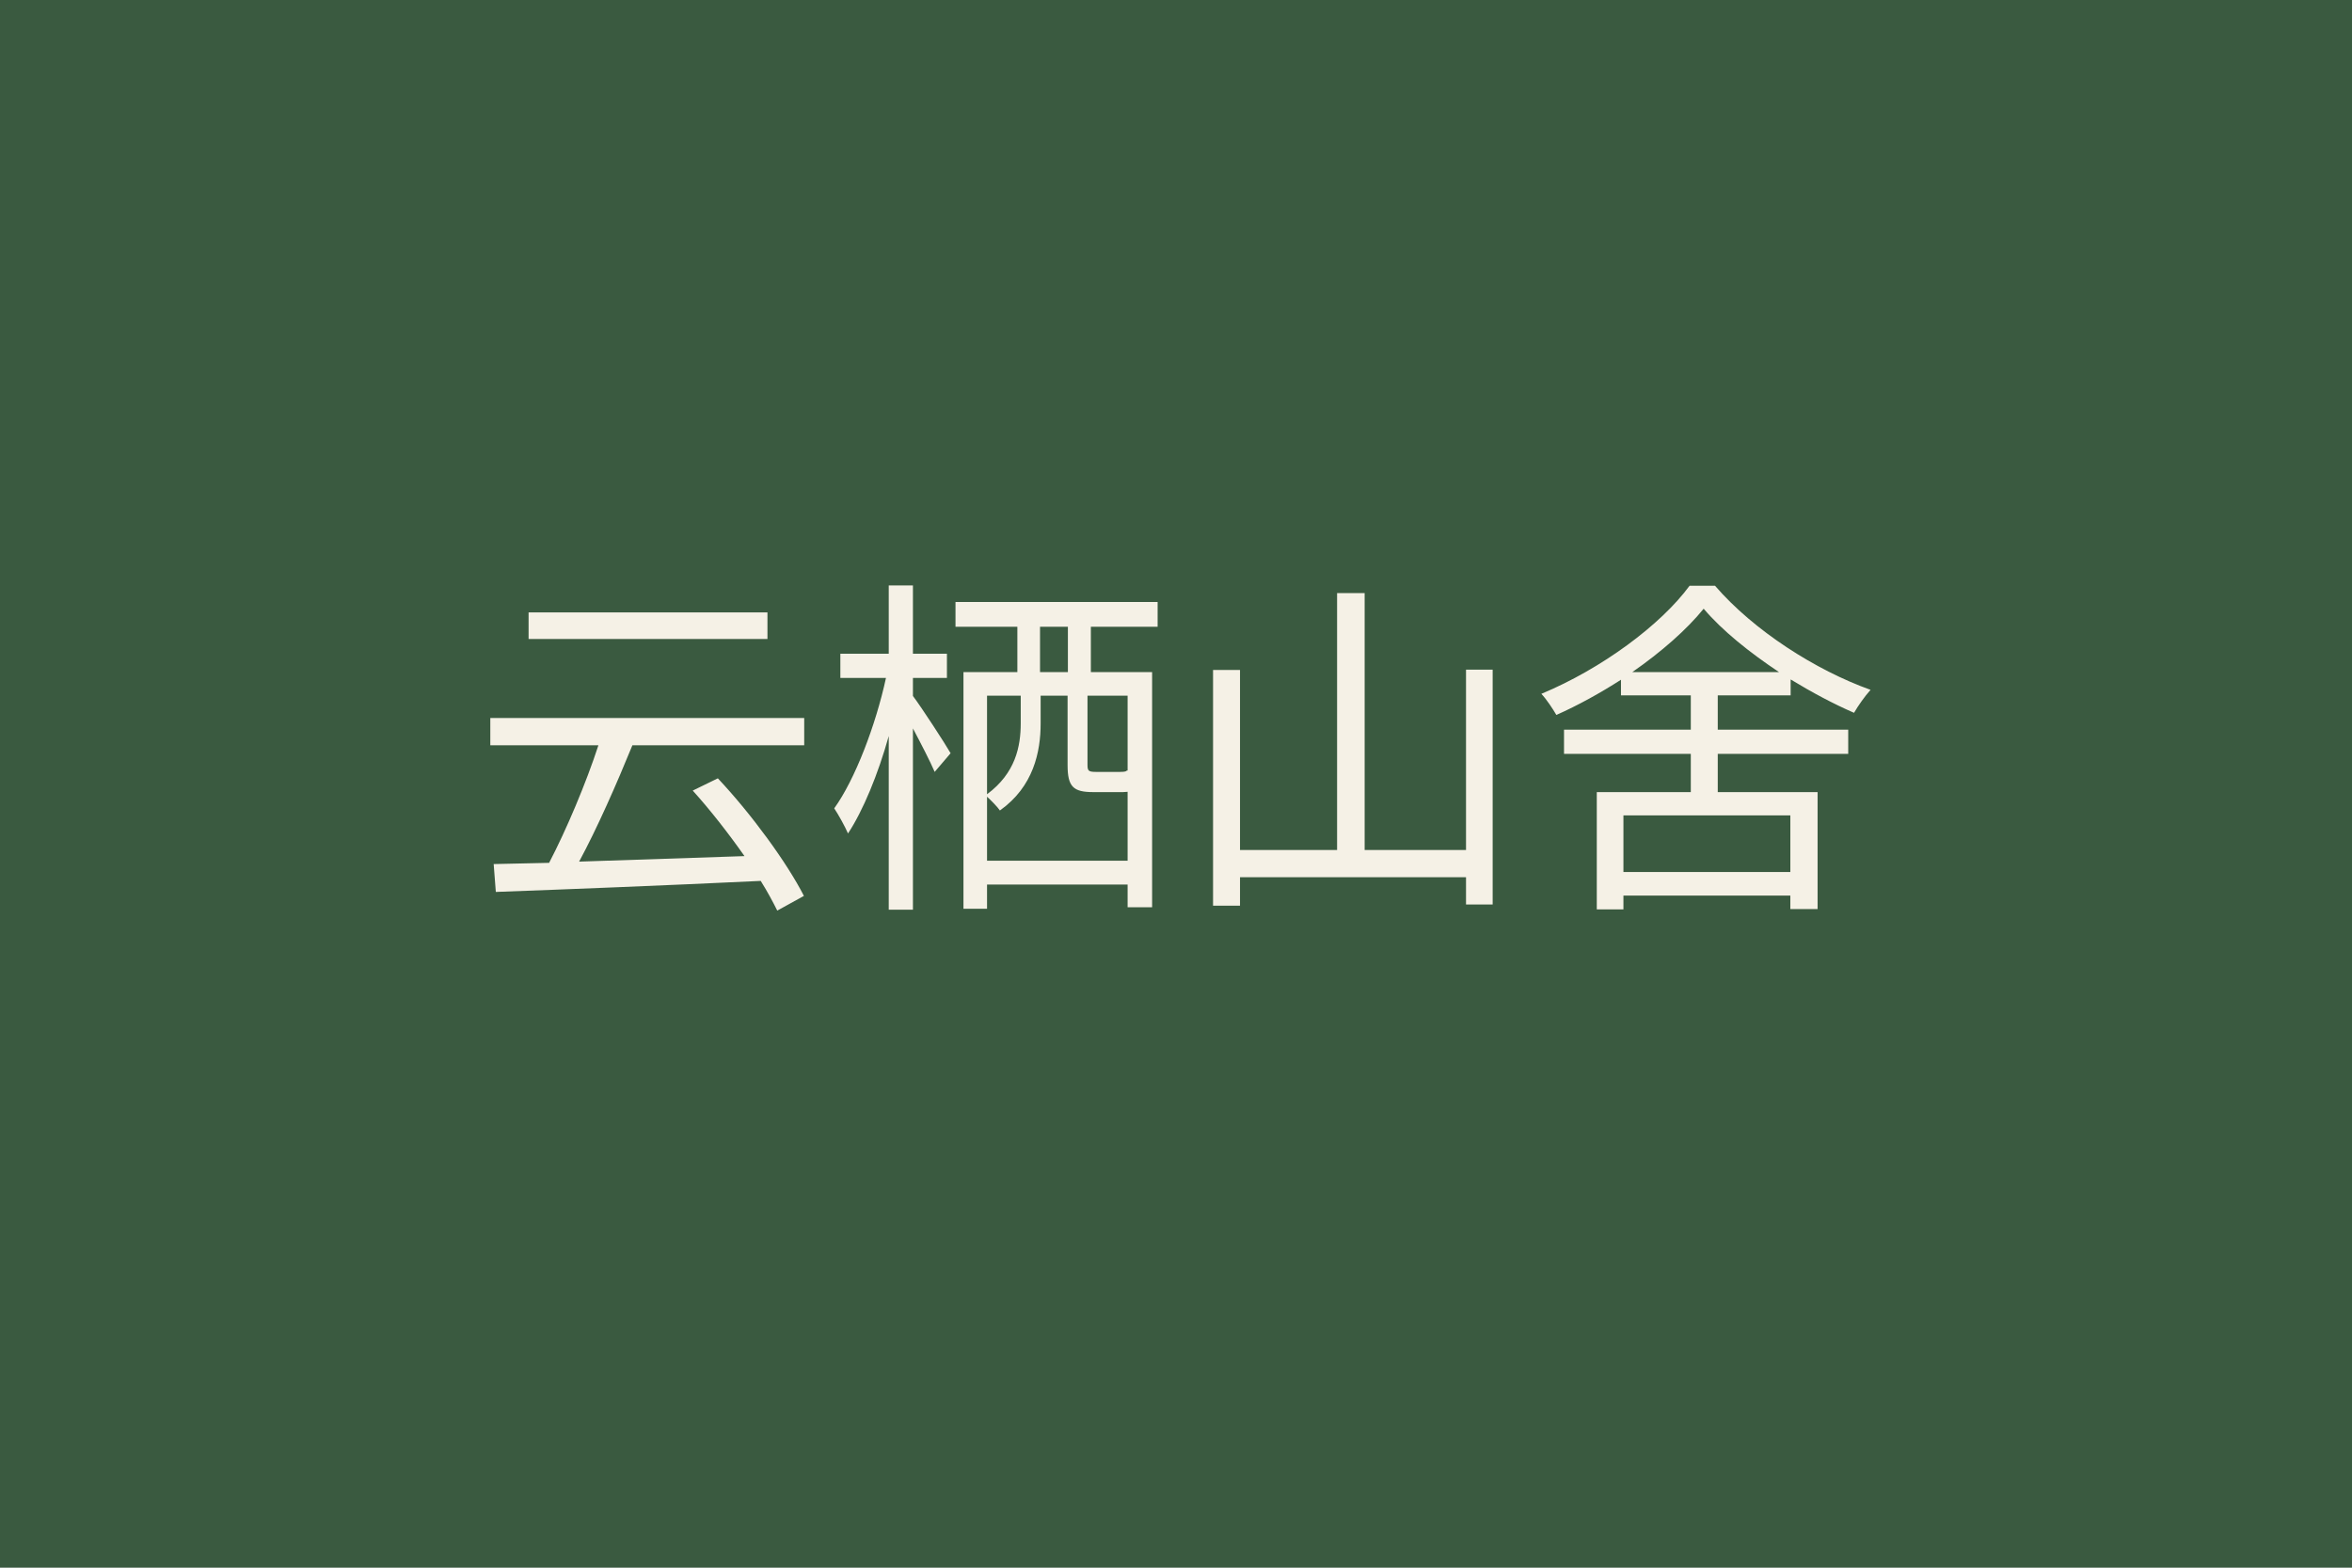
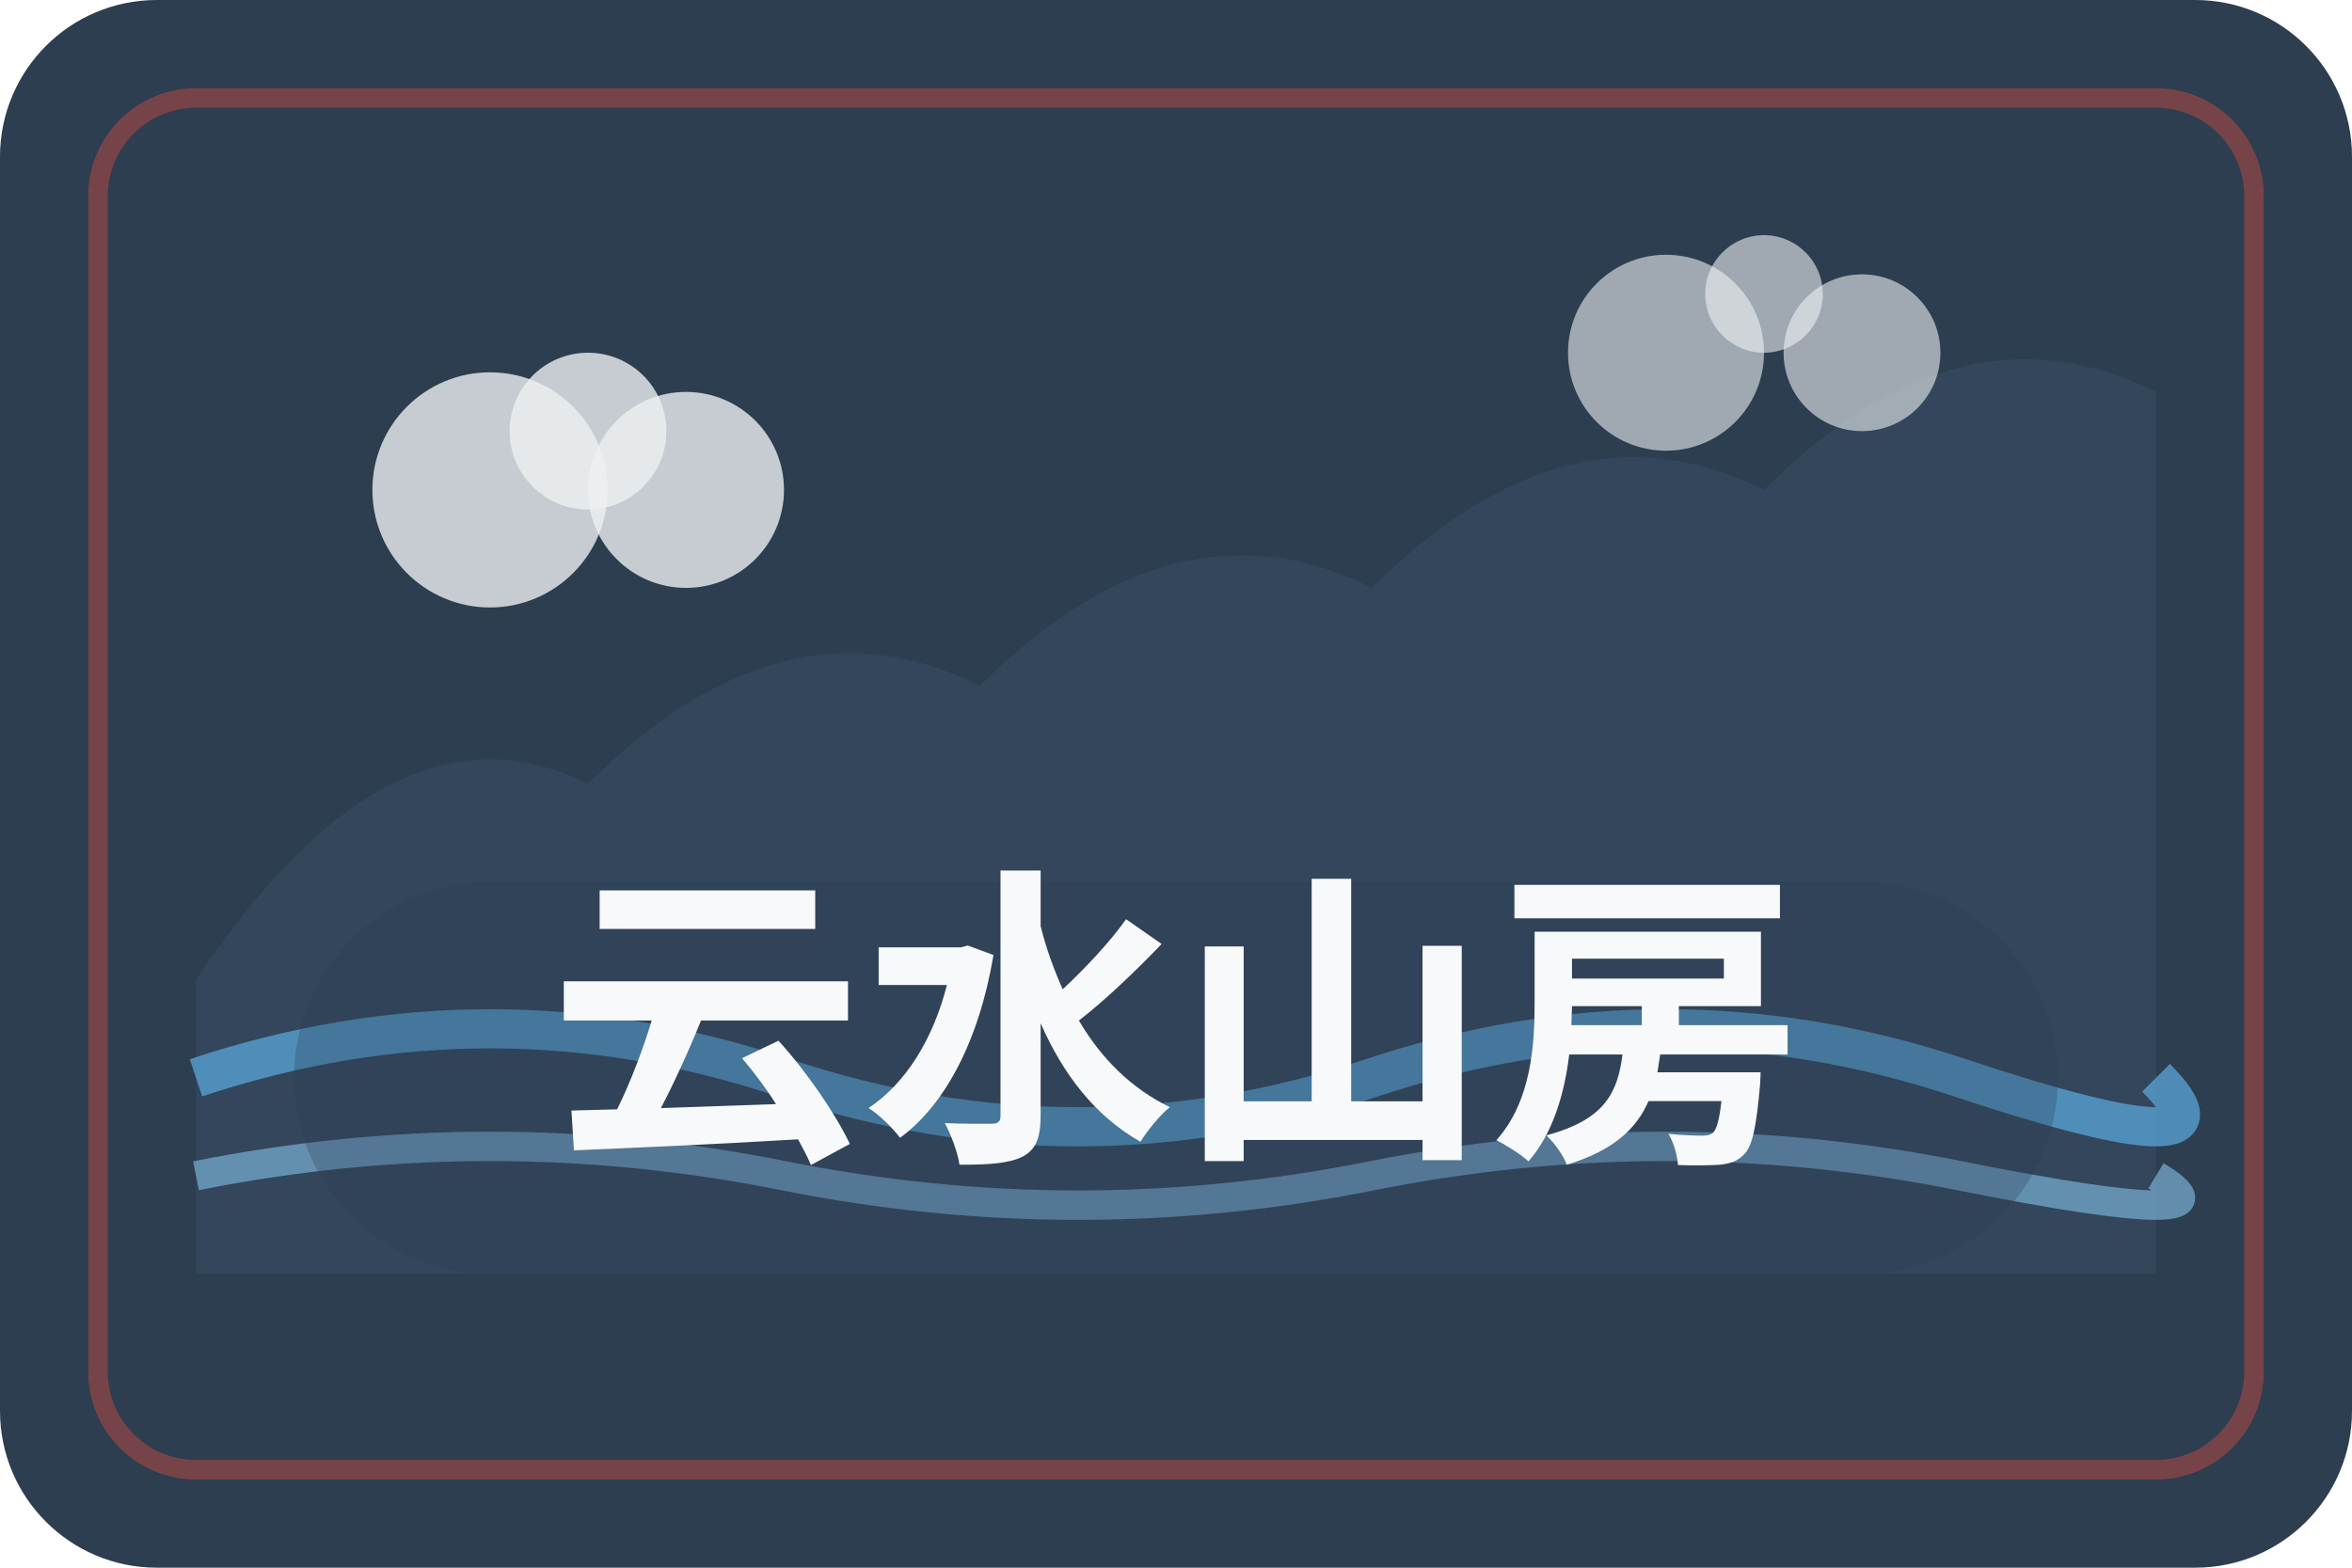
<svg xmlns="http://www.w3.org/2000/svg" width="120" height="80" viewBox="0 0 120 80" fill="none">
-   <rect width="120" height="80" fill="#3A5A40" />
-   <text x="60" y="45" font-family="Arial, sans-serif" font-size="18" fill="#F5F1E6" text-anchor="middle">云栖山舍</text>
+   <rect width="120" height="80" fill="#2C3E50" rx="8" />
+   <path d="M10 50 Q20 35 30 40 Q40 30 50 35 Q60 25 70 30 Q80 20 90 25 Q100 15 110 20 V65 H10 Z" fill="#34495E" opacity="0.8" />
+   <path d="M10 55 Q25 50 40 55 T70 55 T100 55 T110 55" stroke="#5DADE2" stroke-width="2" fill="none" opacity="0.7" />
+   <path d="M10 60 Q25 57 40 60 T70 60 T100 60 T110 60" stroke="#85C1E9" stroke-width="1.5" fill="none" opacity="0.6" />
+   <circle cx="25" cy="25" r="6" fill="#ECF0F1" opacity="0.8" />
+   <circle cx="30" cy="22" r="4" fill="#ECF0F1" opacity="0.8" />
+   <circle cx="35" cy="25" r="5" fill="#ECF0F1" opacity="0.8" />
+   <circle cx="85" cy="18" r="5" fill="#ECF0F1" opacity="0.6" />
+   <circle cx="90" cy="15" r="3" fill="#ECF0F1" opacity="0.6" />
+   <circle cx="95" cy="18" r="4" fill="#ECF0F1" opacity="0.6" />
+   <rect x="15" y="45" width="90" height="20" fill="#2C3E50" opacity="0.3" rx="10" />
+   <text x="60" y="58" font-family="serif" font-size="16" font-weight="bold" fill="#F8F9FA" text-anchor="middle">云水山房</text>
+   <rect x="5" y="5" width="110" height="70" fill="none" stroke="#E74C3C" stroke-width="1" opacity="0.4" rx="5" />
</svg>
